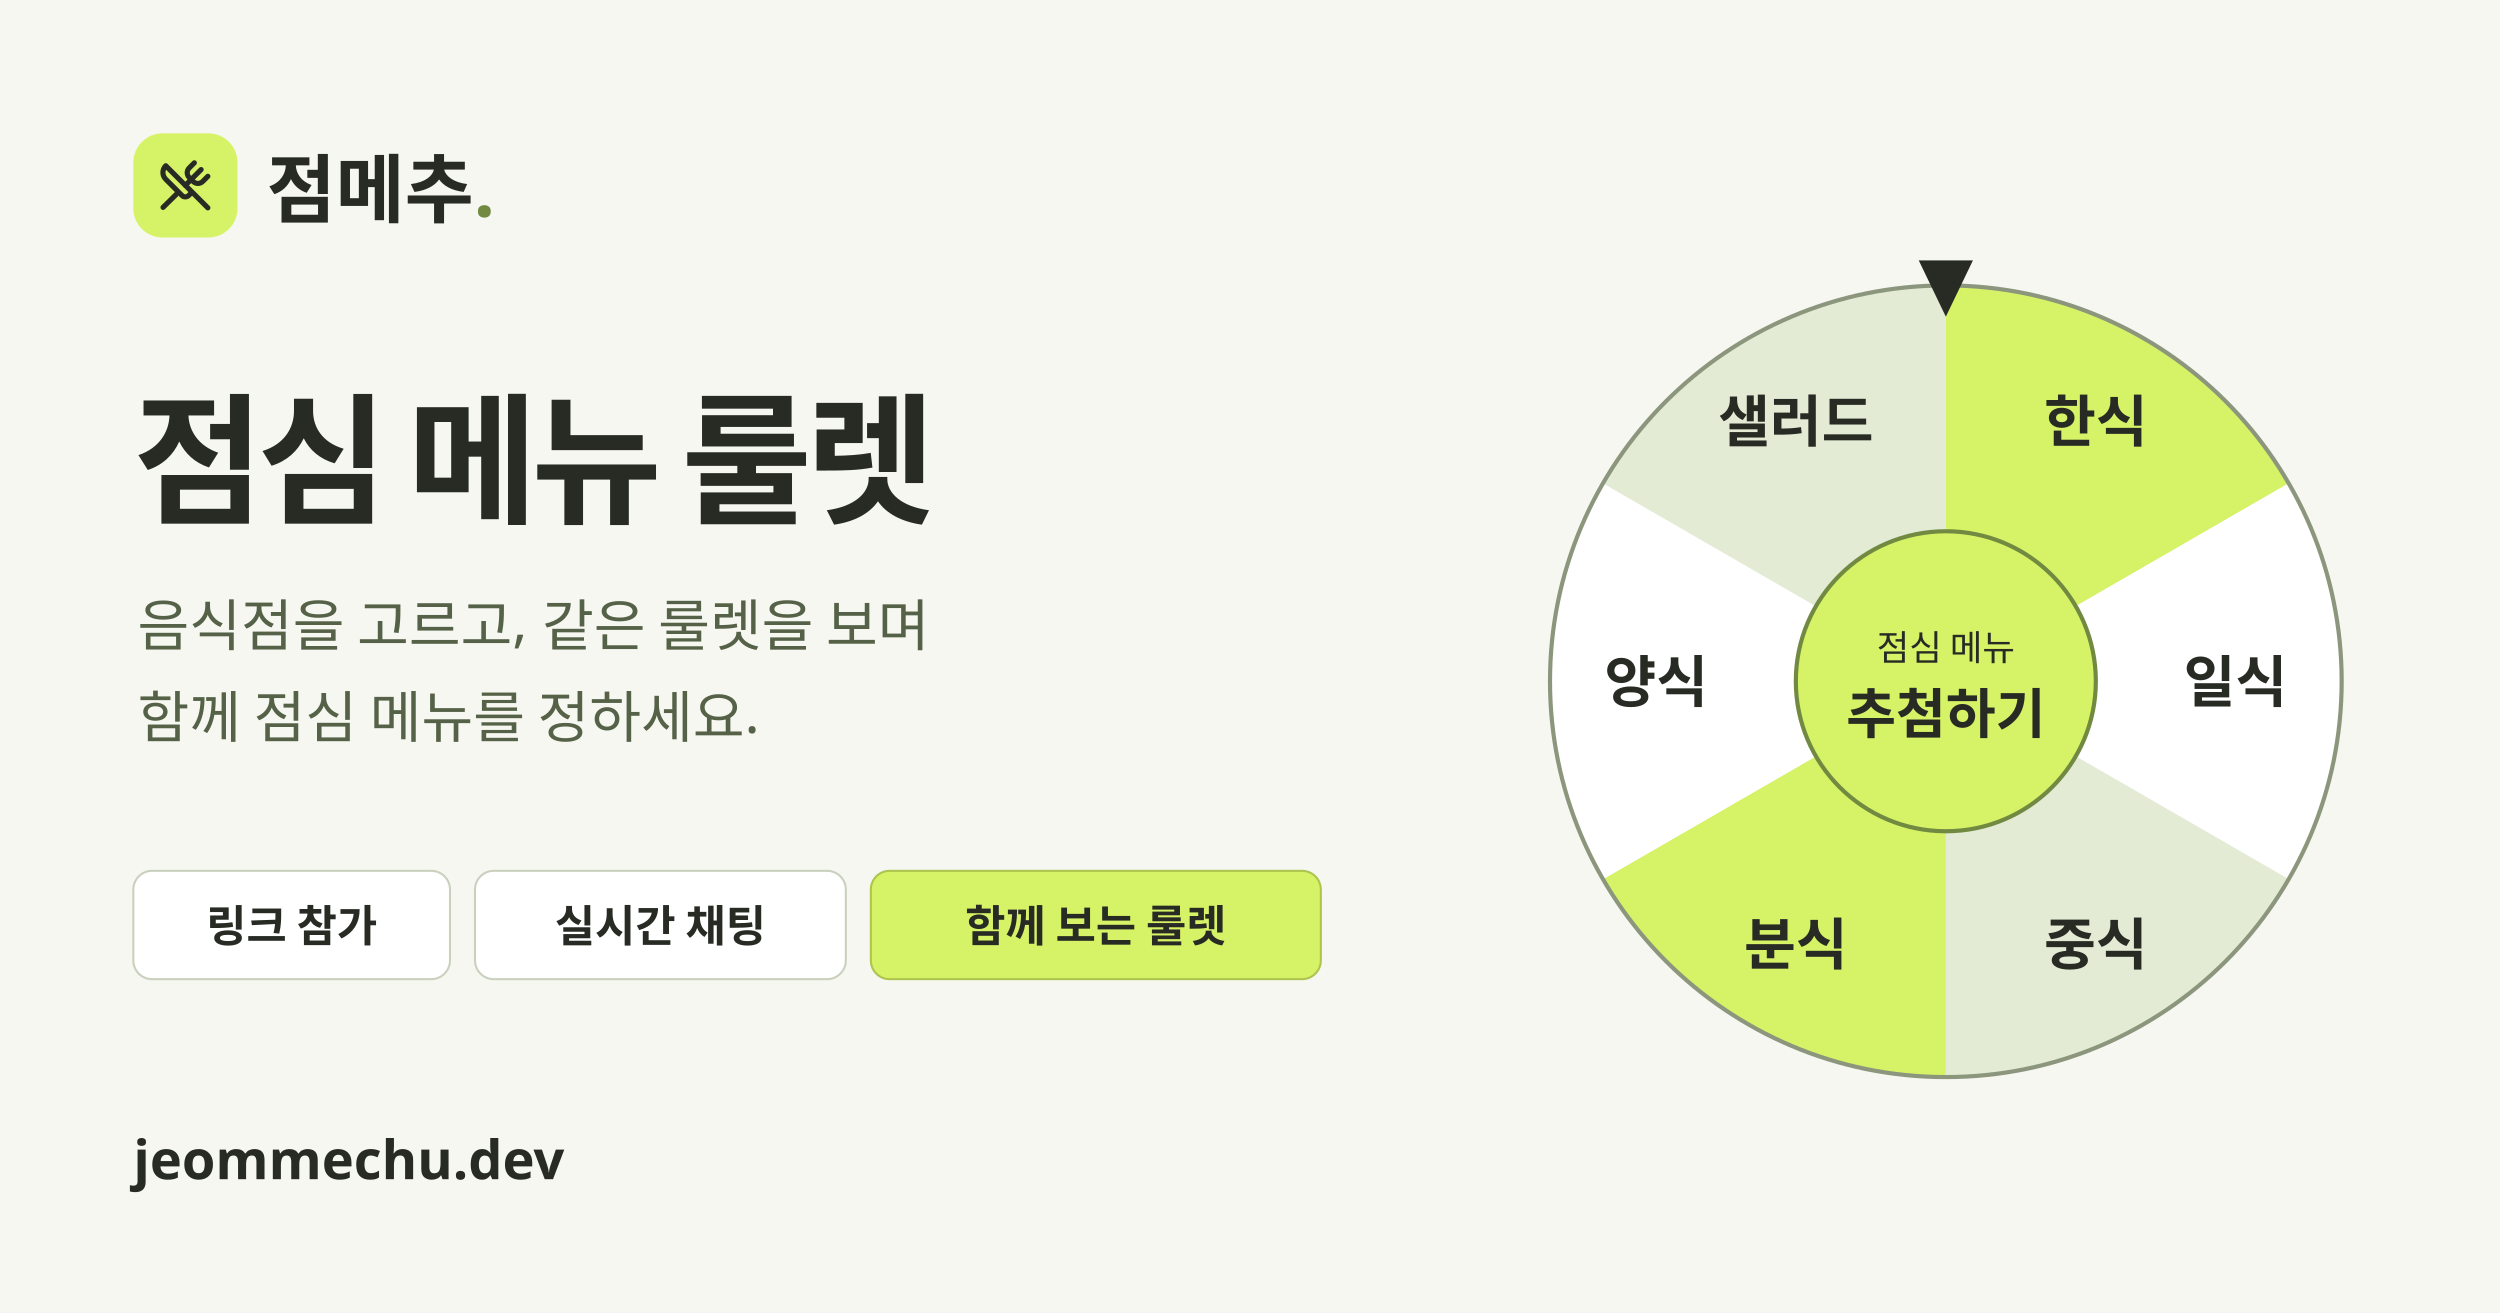
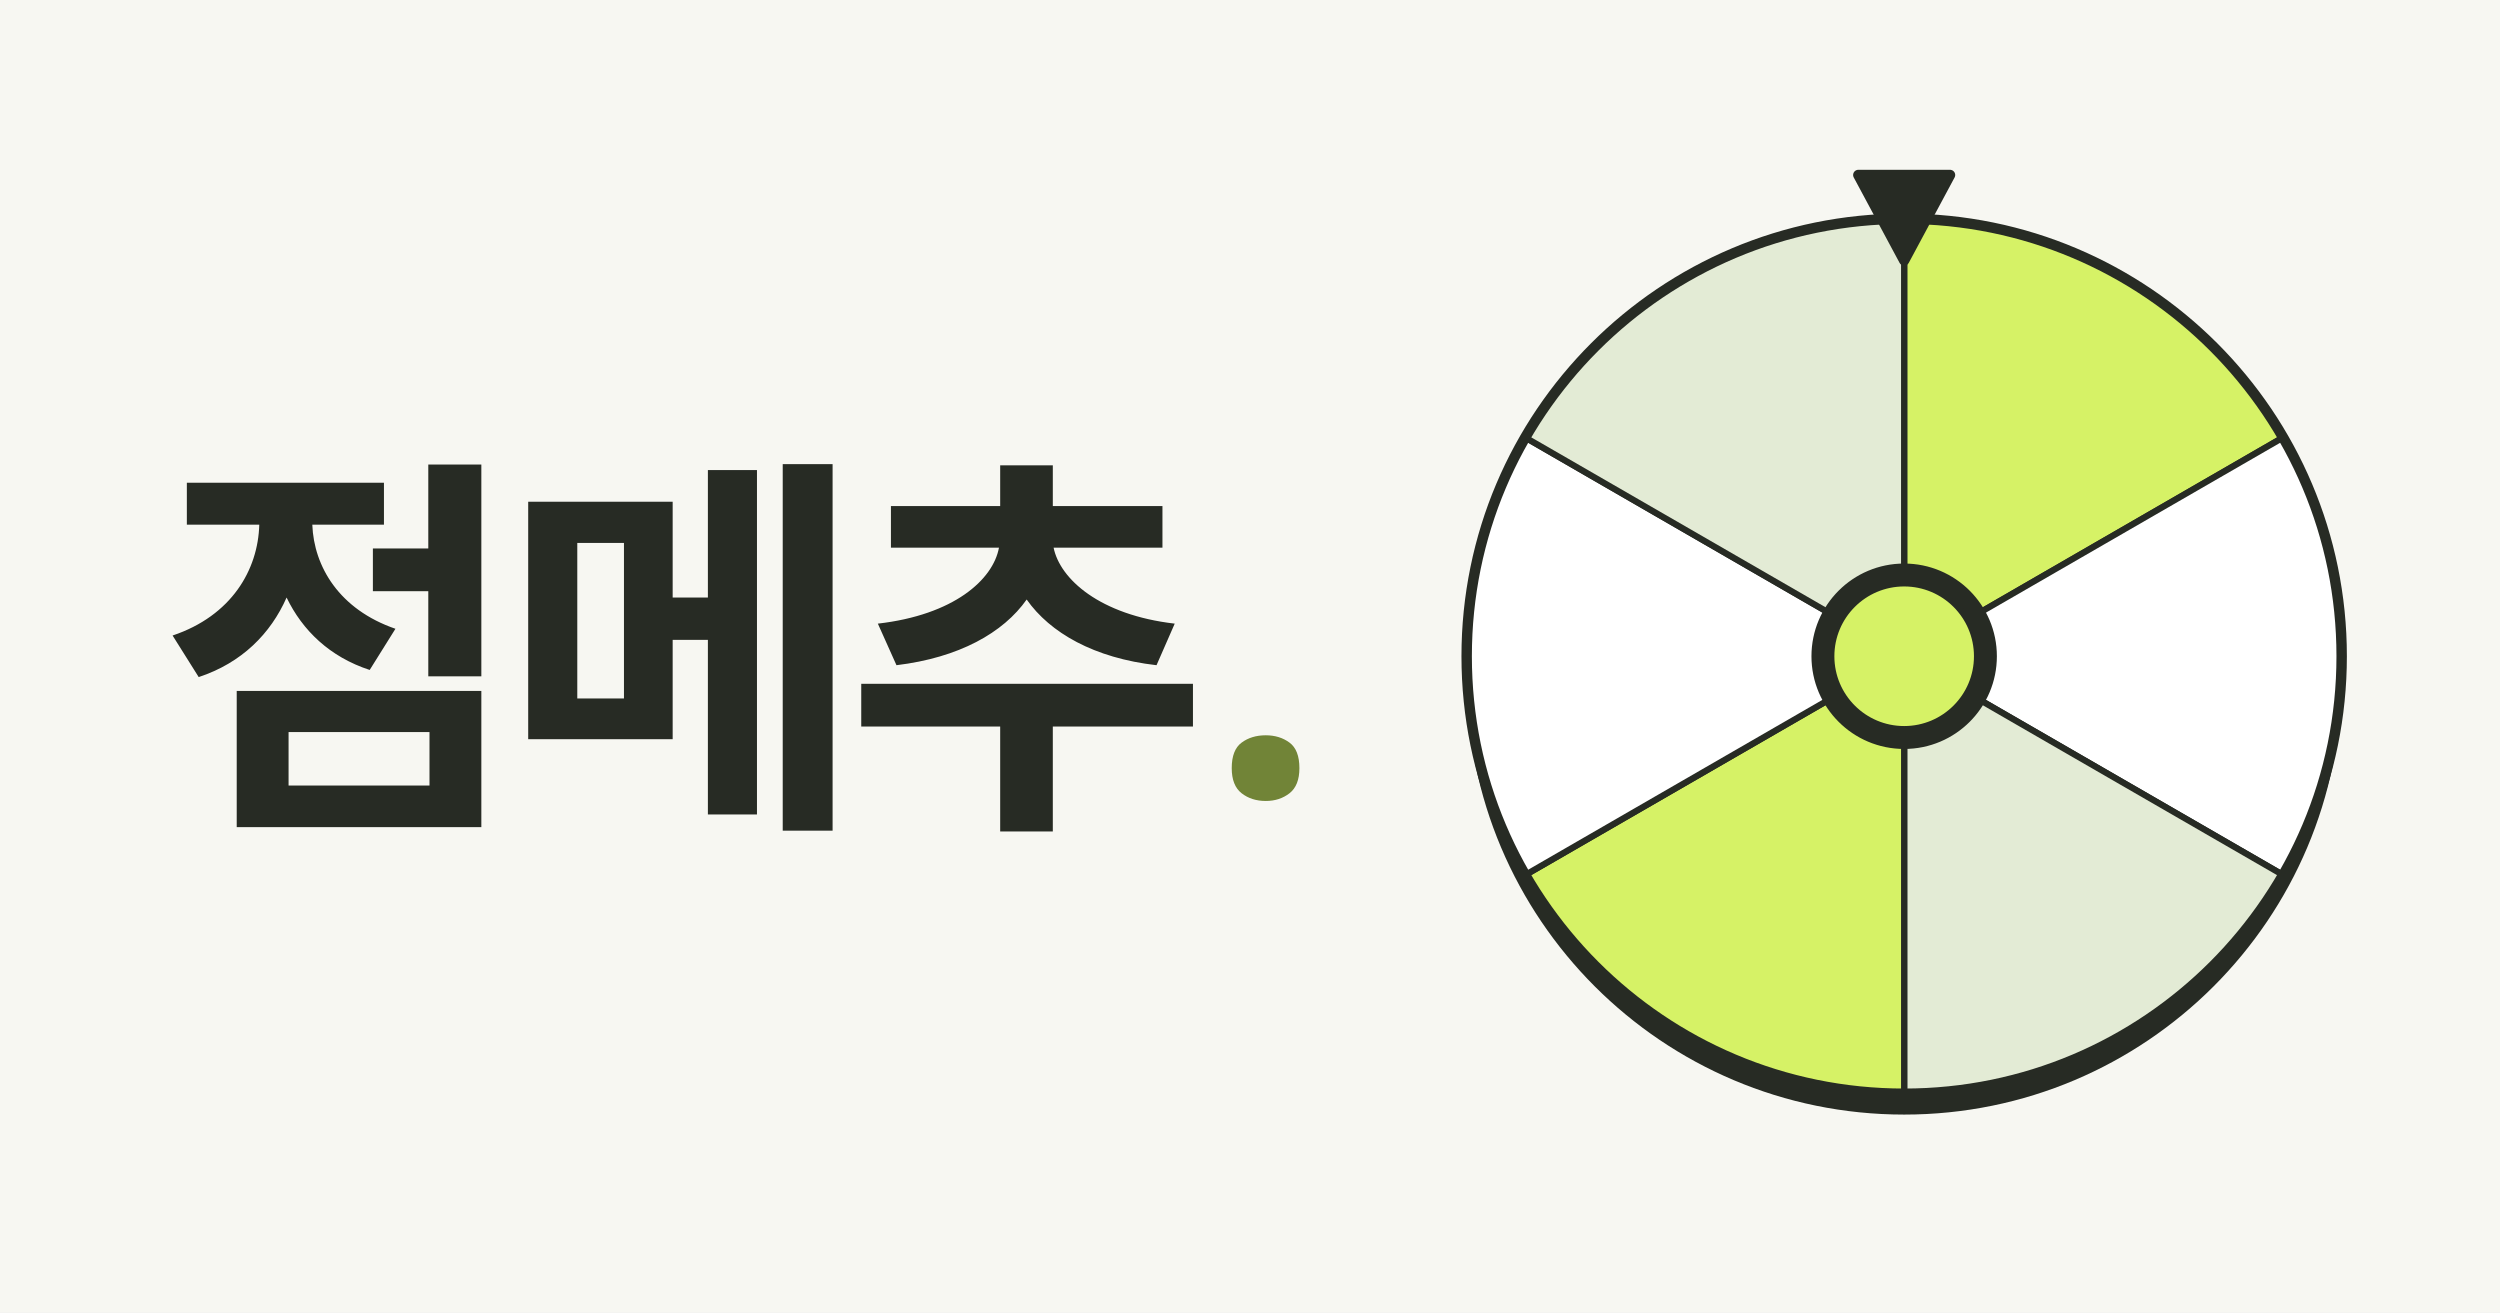
<svg xmlns="http://www.w3.org/2000/svg" width="1200" height="630" viewBox="0 0 1200 630" role="img" aria-labelledby="title description">
  <rect width="1200" height="630" fill="#f7f7f2" />
-   <g font-family="Malgun Gothic, sans-serif" fill="#272b24">
-     <rect x="64" y="64" width="50" height="50" rx="14" fill="#d6f266" />
-     <g transform="translate(76 76) scale(1.08)" fill="none" stroke="#272b24" stroke-width="2.3" stroke-linecap="round" stroke-linejoin="round">
-       <path d="m16 2-2.3 2.3a3 3 0 0 0 0 4.2l1.8 1.8a3 3 0 0 0 4.2 0L22 8" />
-       <path d="M15 15 3.3 3.3a4.2 4.2 0 0 0 0 6l7.3 7.3c.7.7 2 .7 2.8 0L15 15Zm0 0 7 7" />
-       <path d="m2.1 21.8 6.4-6.3M19 5l-7 7" />
+   <text x="76" y="382" fill="#272b24" font-family="Apple SD Gothic Neo, Noto Sans KR, Malgun Gothic, sans-serif" font-size="190" font-weight="800" letter-spacing="-10">점메추<tspan fill="#718437">.</tspan>
+   </text>
+   <g transform="translate(914 315)">
+     <circle cy="10" r="210" fill="#272b24" />
+     <g stroke="#272b24" stroke-width="3" stroke-linejoin="round">
+       <path d="M0 0 0-210A210 210 0 0 1 181.865-105Z" fill="#d6f266" />
+       <path d="M0 0 181.865-105A210 210 0 0 1 181.865 105Z" fill="#fff" />
+       <path d="M0 0 181.865 105A210 210 0 0 1 0 210Z" fill="#e3ebd5" />
+       <path d="M0 0 0 210A210 210 0 0 1-181.865 105Z" fill="#d6f266" />
+       <path d="M0 0-181.865 105A210 210 0 0 1-181.865-105Z" fill="#fff" />
+       <path d="M0 0-181.865-105A210 210 0 0 1 0-210Z" fill="#e3ebd5" />
+       <circle r="210" fill="none" stroke-width="5" />
+       <circle r="43" fill="#272b24" />
+       <circle r="35" fill="#d6f266" />
    </g>
-     <text x="128" y="104" font-size="36" font-weight="700">점메추<tspan fill="#718940">.</tspan>
-     </text>
-     <text x="64" y="246" font-size="68" font-weight="700" letter-spacing="-3">점심 메뉴 룰렛</text>
-     <g font-size="27" fill="#556247">
-       <text x="66" y="310">음식점을 고르고, 같은 룰렛을 보며</text>
-       <text x="66" y="354">함께 점심 메뉴를 정하세요.</text>
-     </g>
-     <g font-size="21" font-weight="700">
-       <rect x="64" y="418" width="152" height="52" rx="9" fill="#fff" stroke="#c9d1be" />
-       <text x="140" y="452" text-anchor="middle">링크 참가</text>
-       <rect x="228" y="418" width="178" height="52" rx="9" fill="#fff" stroke="#c9d1be" />
-       <text x="317" y="452" text-anchor="middle">실시간 채팅</text>
-       <rect x="418" y="418" width="216" height="52" rx="9" fill="#d6f266" stroke="#adc44f" />
-       <text x="526" y="452" text-anchor="middle">함께 보는 룰렛</text>
-     </g>
-     <text x="64" y="566" font-size="26" font-weight="700">jeommechu.dev</text>
-     <g transform="translate(934 327)">
-       <path d="M0 0 0-190A190 190 0 0 1 164.545-95Z" fill="#d6f266" />
-       <path d="M0 0 164.545-95A190 190 0 0 1 164.545 95Z" fill="#fff" />
-       <path d="M0 0 164.545 95A190 190 0 0 1 0 190Z" fill="#e3ebd5" />
-       <path d="M0 0 0 190A190 190 0 0 1-164.545 95Z" fill="#d6f266" />
-       <path d="M0 0-164.545 95A190 190 0 0 1-164.545-95Z" fill="#fff" />
-       <path d="M0 0-164.545-95A190 190 0 0 1 0-190Z" fill="#e3ebd5" />
-       <circle r="190" fill="none" stroke="#8b967d" stroke-width="2" />
-       <g font-size="27" font-weight="700" text-anchor="middle">
-         <text x="72" y="-115">한식</text>
-         <text x="139" y="10">일식</text>
-         <text x="72" y="136">중식</text>
-         <text x="-72" y="136">분식</text>
-         <text x="-139" y="10">양식</text>
-         <text x="-72" y="-115">샐러드</text>
-       </g>
-       <circle r="72" fill="#d6f266" stroke="#718940" stroke-width="2" />
-       <text y="-10" font-size="17" text-anchor="middle">점심 메뉴</text>
-       <text y="25" font-size="26" font-weight="700" text-anchor="middle">추첨하기</text>
-       <path d="M-13-202H13L0-175Z" fill="#272b24" />
-     </g>
+     <path d="M-22-231H22L0-190Z" fill="#272b24" stroke="#272b24" stroke-width="5" stroke-linejoin="round" />
  </g>
</svg>
